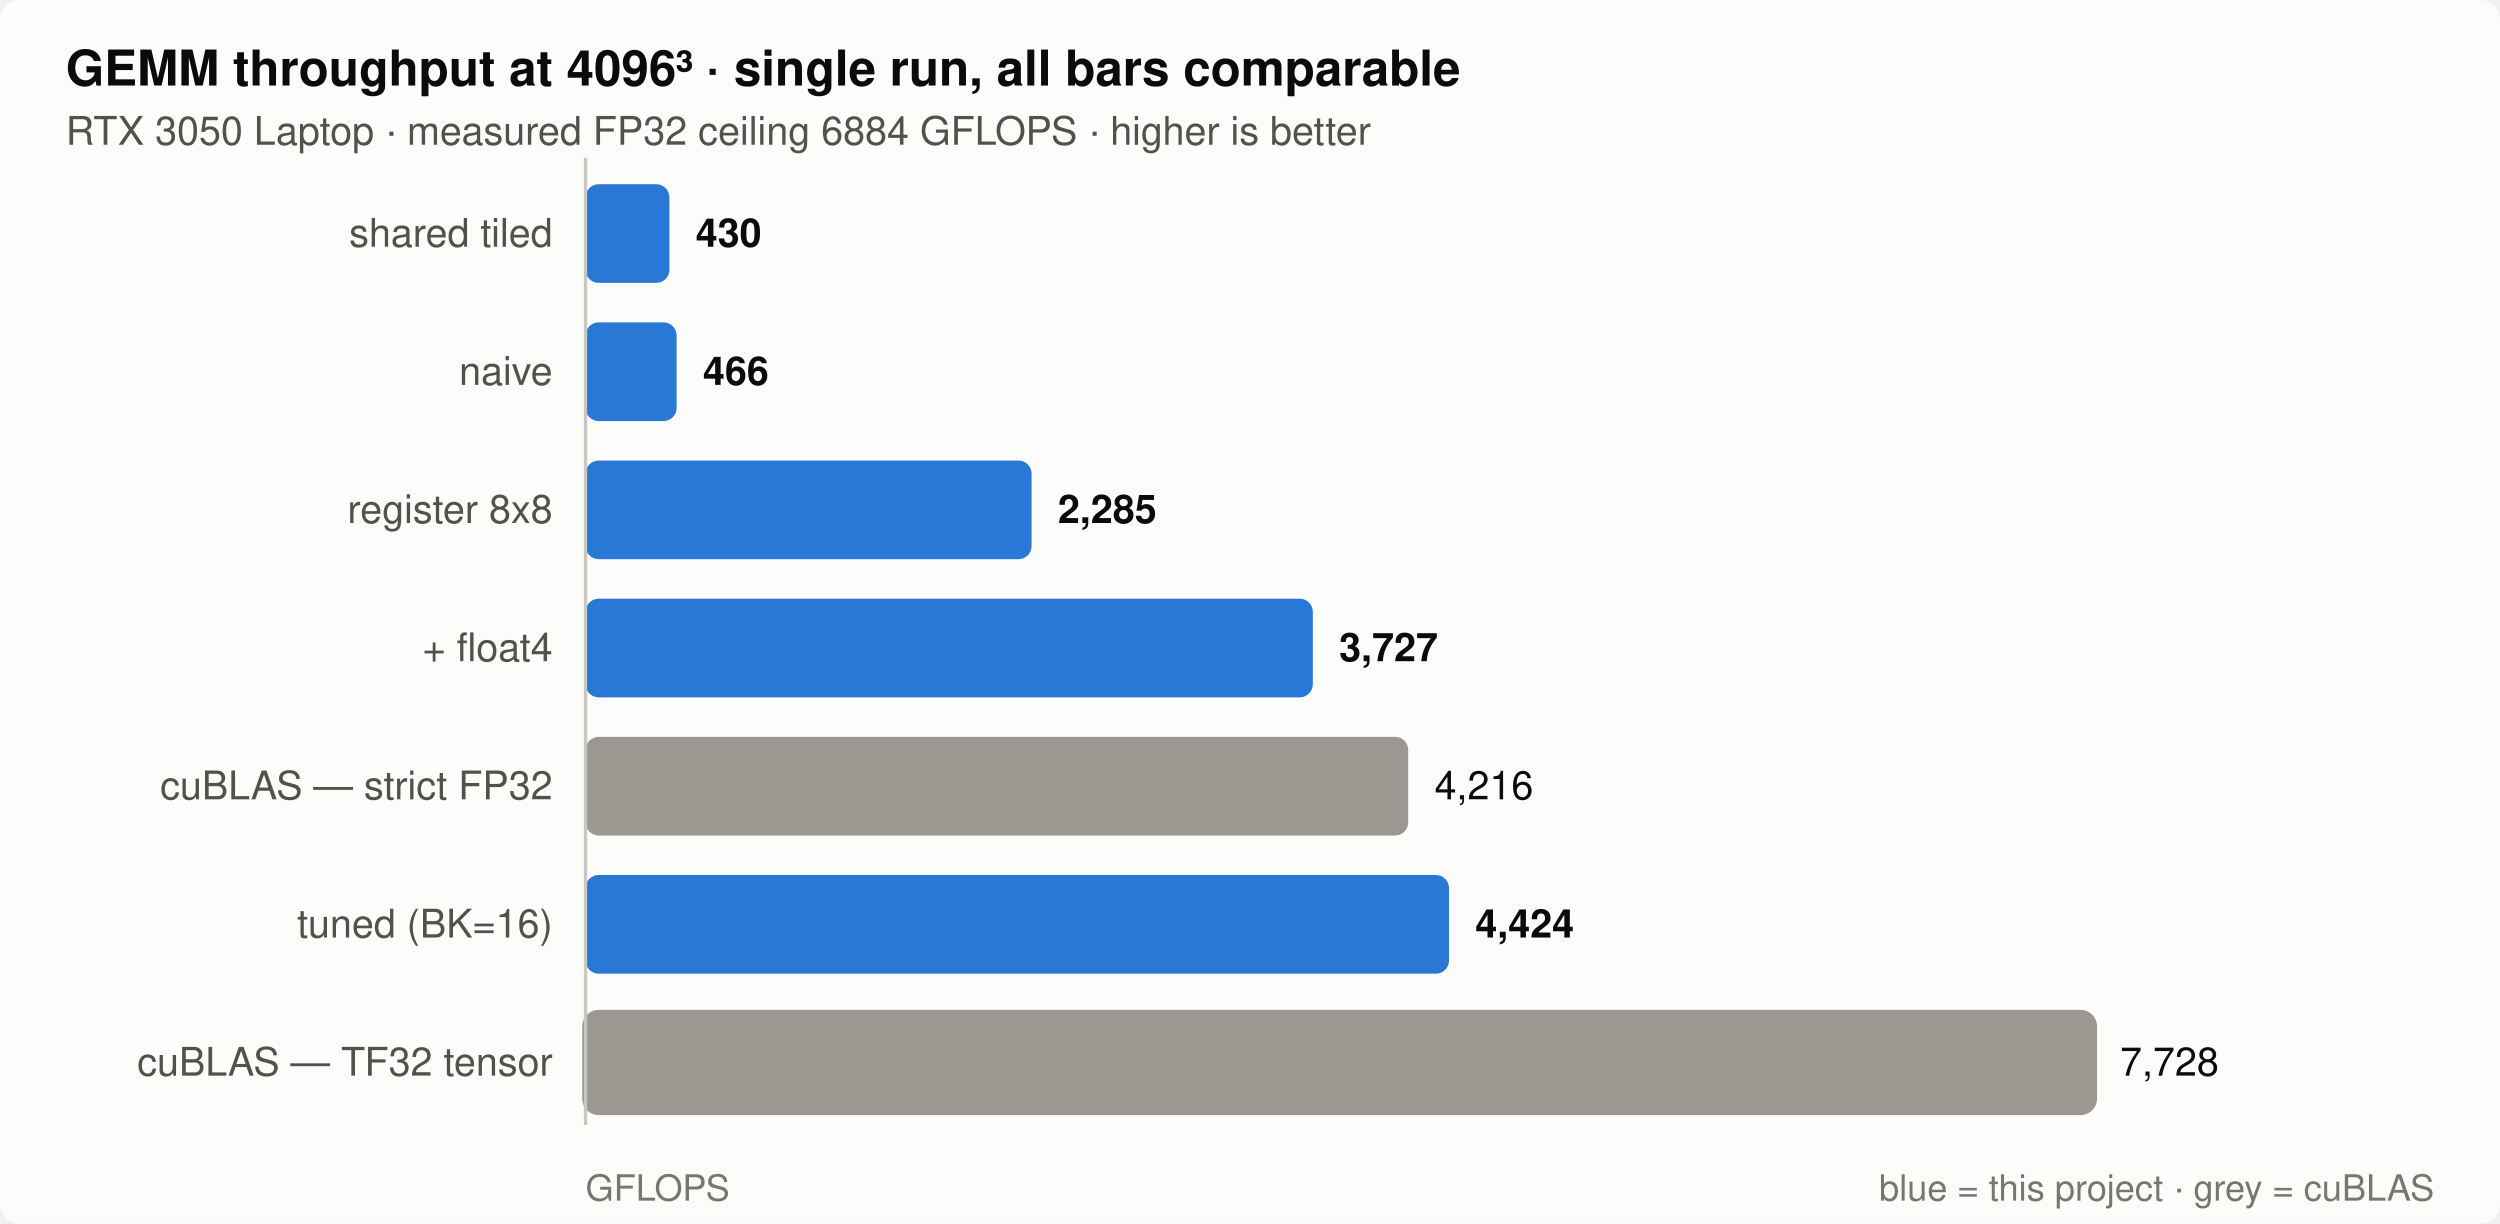
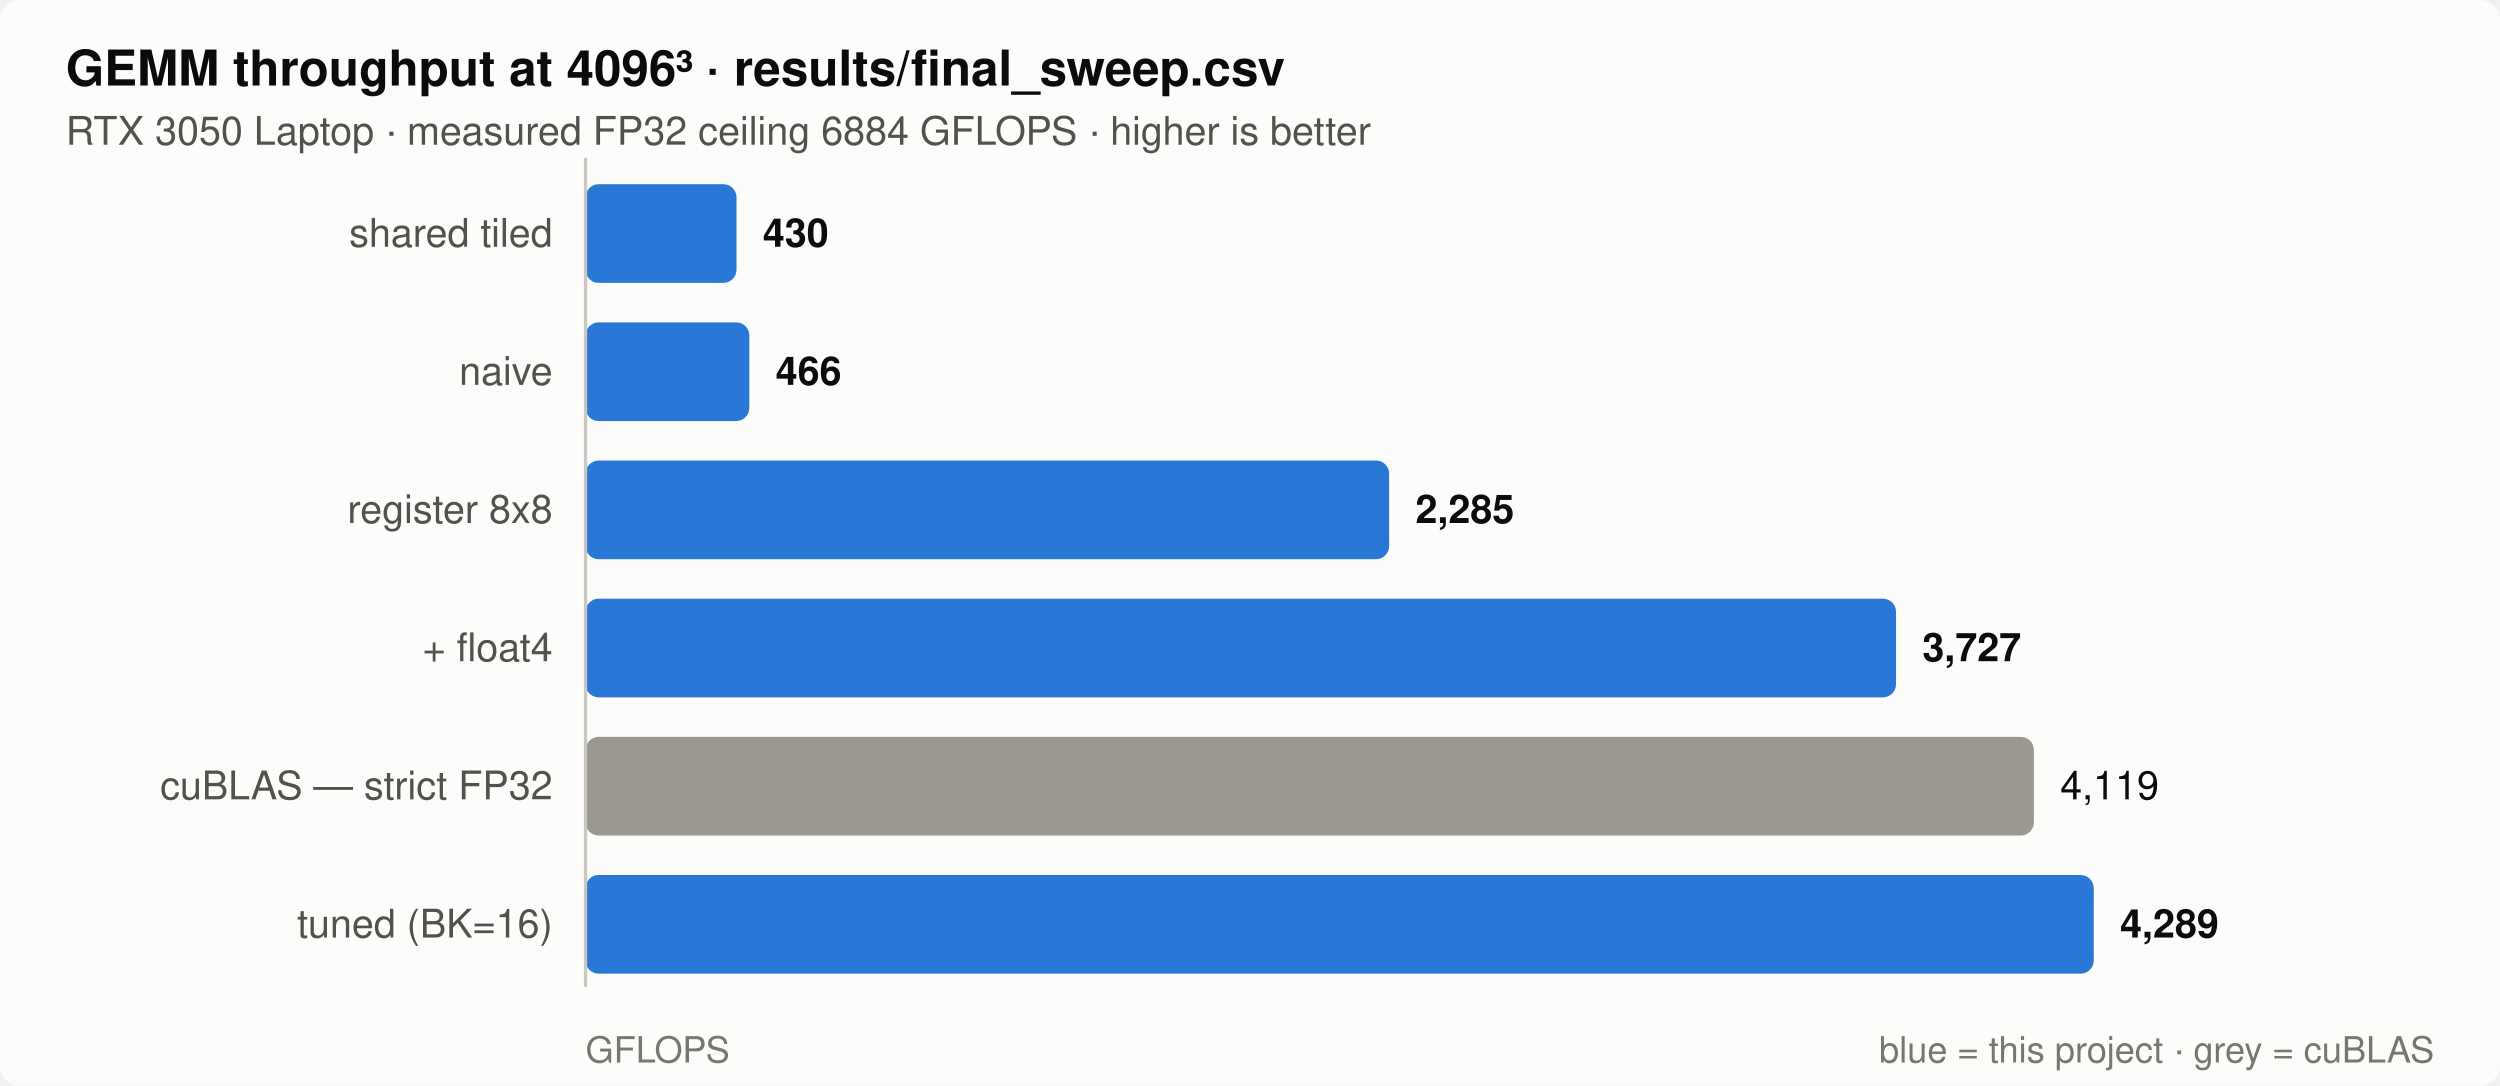
- <svg xmlns="http://www.w3.org/2000/svg" viewBox="0 0 760 372" width="760" height="372" role="img" aria-label="GEMM throughput by kernel at 4096 cubed">
+ <svg xmlns="http://www.w3.org/2000/svg" viewBox="0 0 760 330" width="760" height="330" role="img" aria-label="GEMM throughput by kernel at 4096 cubed">
  <style>
    .surface { fill: #fcfcfb; }
    .t-pri   { fill: #0b0b0b; }
    .t-sec   { fill: #52514e; }
    .t-mut   { fill: #78766f; }
    .grid    { stroke: #e3e2dd; stroke-width: 1; }
    .axis    { stroke: #c9c7c0; stroke-width: 1; }
    .roof    { stroke: #9a9890; stroke-width: 2; stroke-dasharray: 6 4; fill: none; }
    .ref     { fill: #9a9890; }
    .accent  { fill: #2a78d6; }
    .accent-s{ stroke: #2a78d6; }
    .s0 { fill: #2a78d6; }  .s0-s { stroke: #2a78d6; }
    .s1 { fill: #eb6834; }  .s1-s { stroke: #eb6834; }
    .s2 { fill: #1baf7a; }  .s2-s { stroke: #1baf7a; }
    .s3 { fill: #eda100; }  .s3-s { stroke: #eda100; }
    .s4 { fill: #e87ba4; }  .s4-s { stroke: #e87ba4; }
    .s5 { fill: #008300; }  .s5-s { stroke: #008300; }
    text { font-family: -apple-system, BlinkMacSystemFont, "Segoe UI", Helvetica, Arial, sans-serif; }
    @media (prefers-color-scheme: dark) {
      .surface { fill: #1a1a19; }
      .t-pri   { fill: #ffffff; }
      .t-sec   { fill: #c3c2b7; }
      .t-mut   { fill: #98968c; }
      .grid    { stroke: #2f2f2d; }
      .axis    { stroke: #4a4a46; }
      .roof    { stroke: #7c7a73; }
      .ref     { fill: #7c7a73; }
      .accent  { fill: #3987e5; }
      .accent-s{ stroke: #3987e5; }
      .s0 { fill: #3987e5; }  .s0-s { stroke: #3987e5; }
      .s1 { fill: #d95926; }  .s1-s { stroke: #d95926; }
      .s2 { fill: #199e70; }  .s2-s { stroke: #199e70; }
      .s3 { fill: #c98500; }  .s3-s { stroke: #c98500; }
      .s4 { fill: #d55181; }  .s4-s { stroke: #d55181; }
      .s5 { fill: #008300; }  .s5-s { stroke: #008300; }
    }
  </style>
-   <rect class="surface" x="0" y="0" width="760" height="372" rx="6" />
-   <text class="t-pri" x="20" y="26" font-size="15" font-weight="600">GEMM throughput at 4096³ · single run, all bars comparable</text>
+   <rect class="surface" x="0" y="0" width="760" height="330" rx="6" />
+   <text class="t-pri" x="20" y="26" font-size="15" font-weight="600">GEMM throughput at 4096³ · results/final_sweep.csv</text>
  <text class="t-sec" x="20" y="44" font-size="12">RTX 3050 Laptop · measured FP32 ceiling 6884 GFLOPS · higher is better</text>
  <text class="t-sec" x="168" y="75.0" font-size="12" text-anchor="end">shared tiled</text>
-   <rect class="accent" x="178" y="56" width="25.5" height="30" rx="4" />
-   <text class="t-pri" x="211.5" y="75.0" font-size="12" font-weight="600">430</text>
+   <rect class="accent" x="178" y="56" width="45.9" height="30" rx="4" />
+   <text class="t-pri" x="231.9" y="75.0" font-size="12" font-weight="600">430</text>
  <text class="t-sec" x="168" y="117.0" font-size="12" text-anchor="end">naive</text>
-   <rect class="accent" x="178" y="98" width="27.7" height="30" rx="4" />
-   <text class="t-pri" x="213.7" y="117.0" font-size="12" font-weight="600">466</text>
+   <rect class="accent" x="178" y="98" width="49.8" height="30" rx="4" />
+   <text class="t-pri" x="235.8" y="117.0" font-size="12" font-weight="600">466</text>
  <text class="t-sec" x="168" y="159.0" font-size="12" text-anchor="end">register 8x8</text>
-   <rect class="accent" x="178" y="140" width="135.6" height="30" rx="4" />
-   <text class="t-pri" x="321.6" y="159.0" font-size="12" font-weight="600">2,285</text>
+   <rect class="accent" x="178" y="140" width="244.3" height="30" rx="4" />
+   <text class="t-pri" x="430.3" y="159.0" font-size="12" font-weight="600">2,285</text>
  <text class="t-sec" x="168" y="201.0" font-size="12" text-anchor="end">+ float4</text>
-   <rect class="accent" x="178" y="182" width="221.1" height="30" rx="4" />
-   <text class="t-pri" x="407.1" y="201.0" font-size="12" font-weight="600">3,727</text>
+   <rect class="accent" x="178" y="182" width="398.4" height="30" rx="4" />
+   <text class="t-pri" x="584.4" y="201.0" font-size="12" font-weight="600">3,727</text>
  <text class="t-sec" x="168" y="243.0" font-size="12" text-anchor="end">cuBLAS — strict FP32</text>
-   <rect class="ref" x="178" y="224" width="250.1" height="30" rx="4" />
-   <text class="t-pri" x="436.1" y="243.0" font-size="12" font-weight="500">4,216</text>
+   <rect class="ref" x="178" y="224" width="440.3" height="30" rx="4" />
+   <text class="t-pri" x="626.3" y="243.0" font-size="12" font-weight="500">4,119</text>
  <text class="t-sec" x="168" y="285.0" font-size="12" text-anchor="end">tuned (BK=16)</text>
-   <rect class="accent" x="178" y="266" width="262.5" height="30" rx="4" />
-   <text class="t-pri" x="448.5" y="285.0" font-size="12" font-weight="600">4,424</text>
-   <text class="t-sec" x="168" y="327.0" font-size="12" text-anchor="end">cuBLAS — TF32 tensor</text>
-   <rect class="ref" x="178" y="308" width="458.5" height="30" rx="4" fill-opacity="0.45" />
-   <rect class="ref" x="178" y="308" width="458.5" height="30" rx="4" fill="none" stroke="#9a9890" stroke-width="2" />
-   <text class="t-pri" x="644.5" y="327.0" font-size="12" font-weight="500">7,728</text>
-   <line class="axis" x1="178" y1="48" x2="178" y2="342" />
-   <text class="t-mut" x="178" y="365" font-size="11">GFLOPS</text>
-   <text class="t-mut" x="740" y="365" font-size="11" text-anchor="end">blue = this project · grey = cuBLAS</text>
+   <rect class="accent" x="178" y="266" width="458.5" height="30" rx="4" />
+   <text class="t-pri" x="644.5" y="285.0" font-size="12" font-weight="600">4,289</text>
+   <line class="axis" x1="178" y1="48" x2="178" y2="300" />
+   <text class="t-mut" x="178" y="323" font-size="11">GFLOPS</text>
+   <text class="t-mut" x="740" y="323" font-size="11" text-anchor="end">blue = this project · grey = cuBLAS</text>
</svg>
